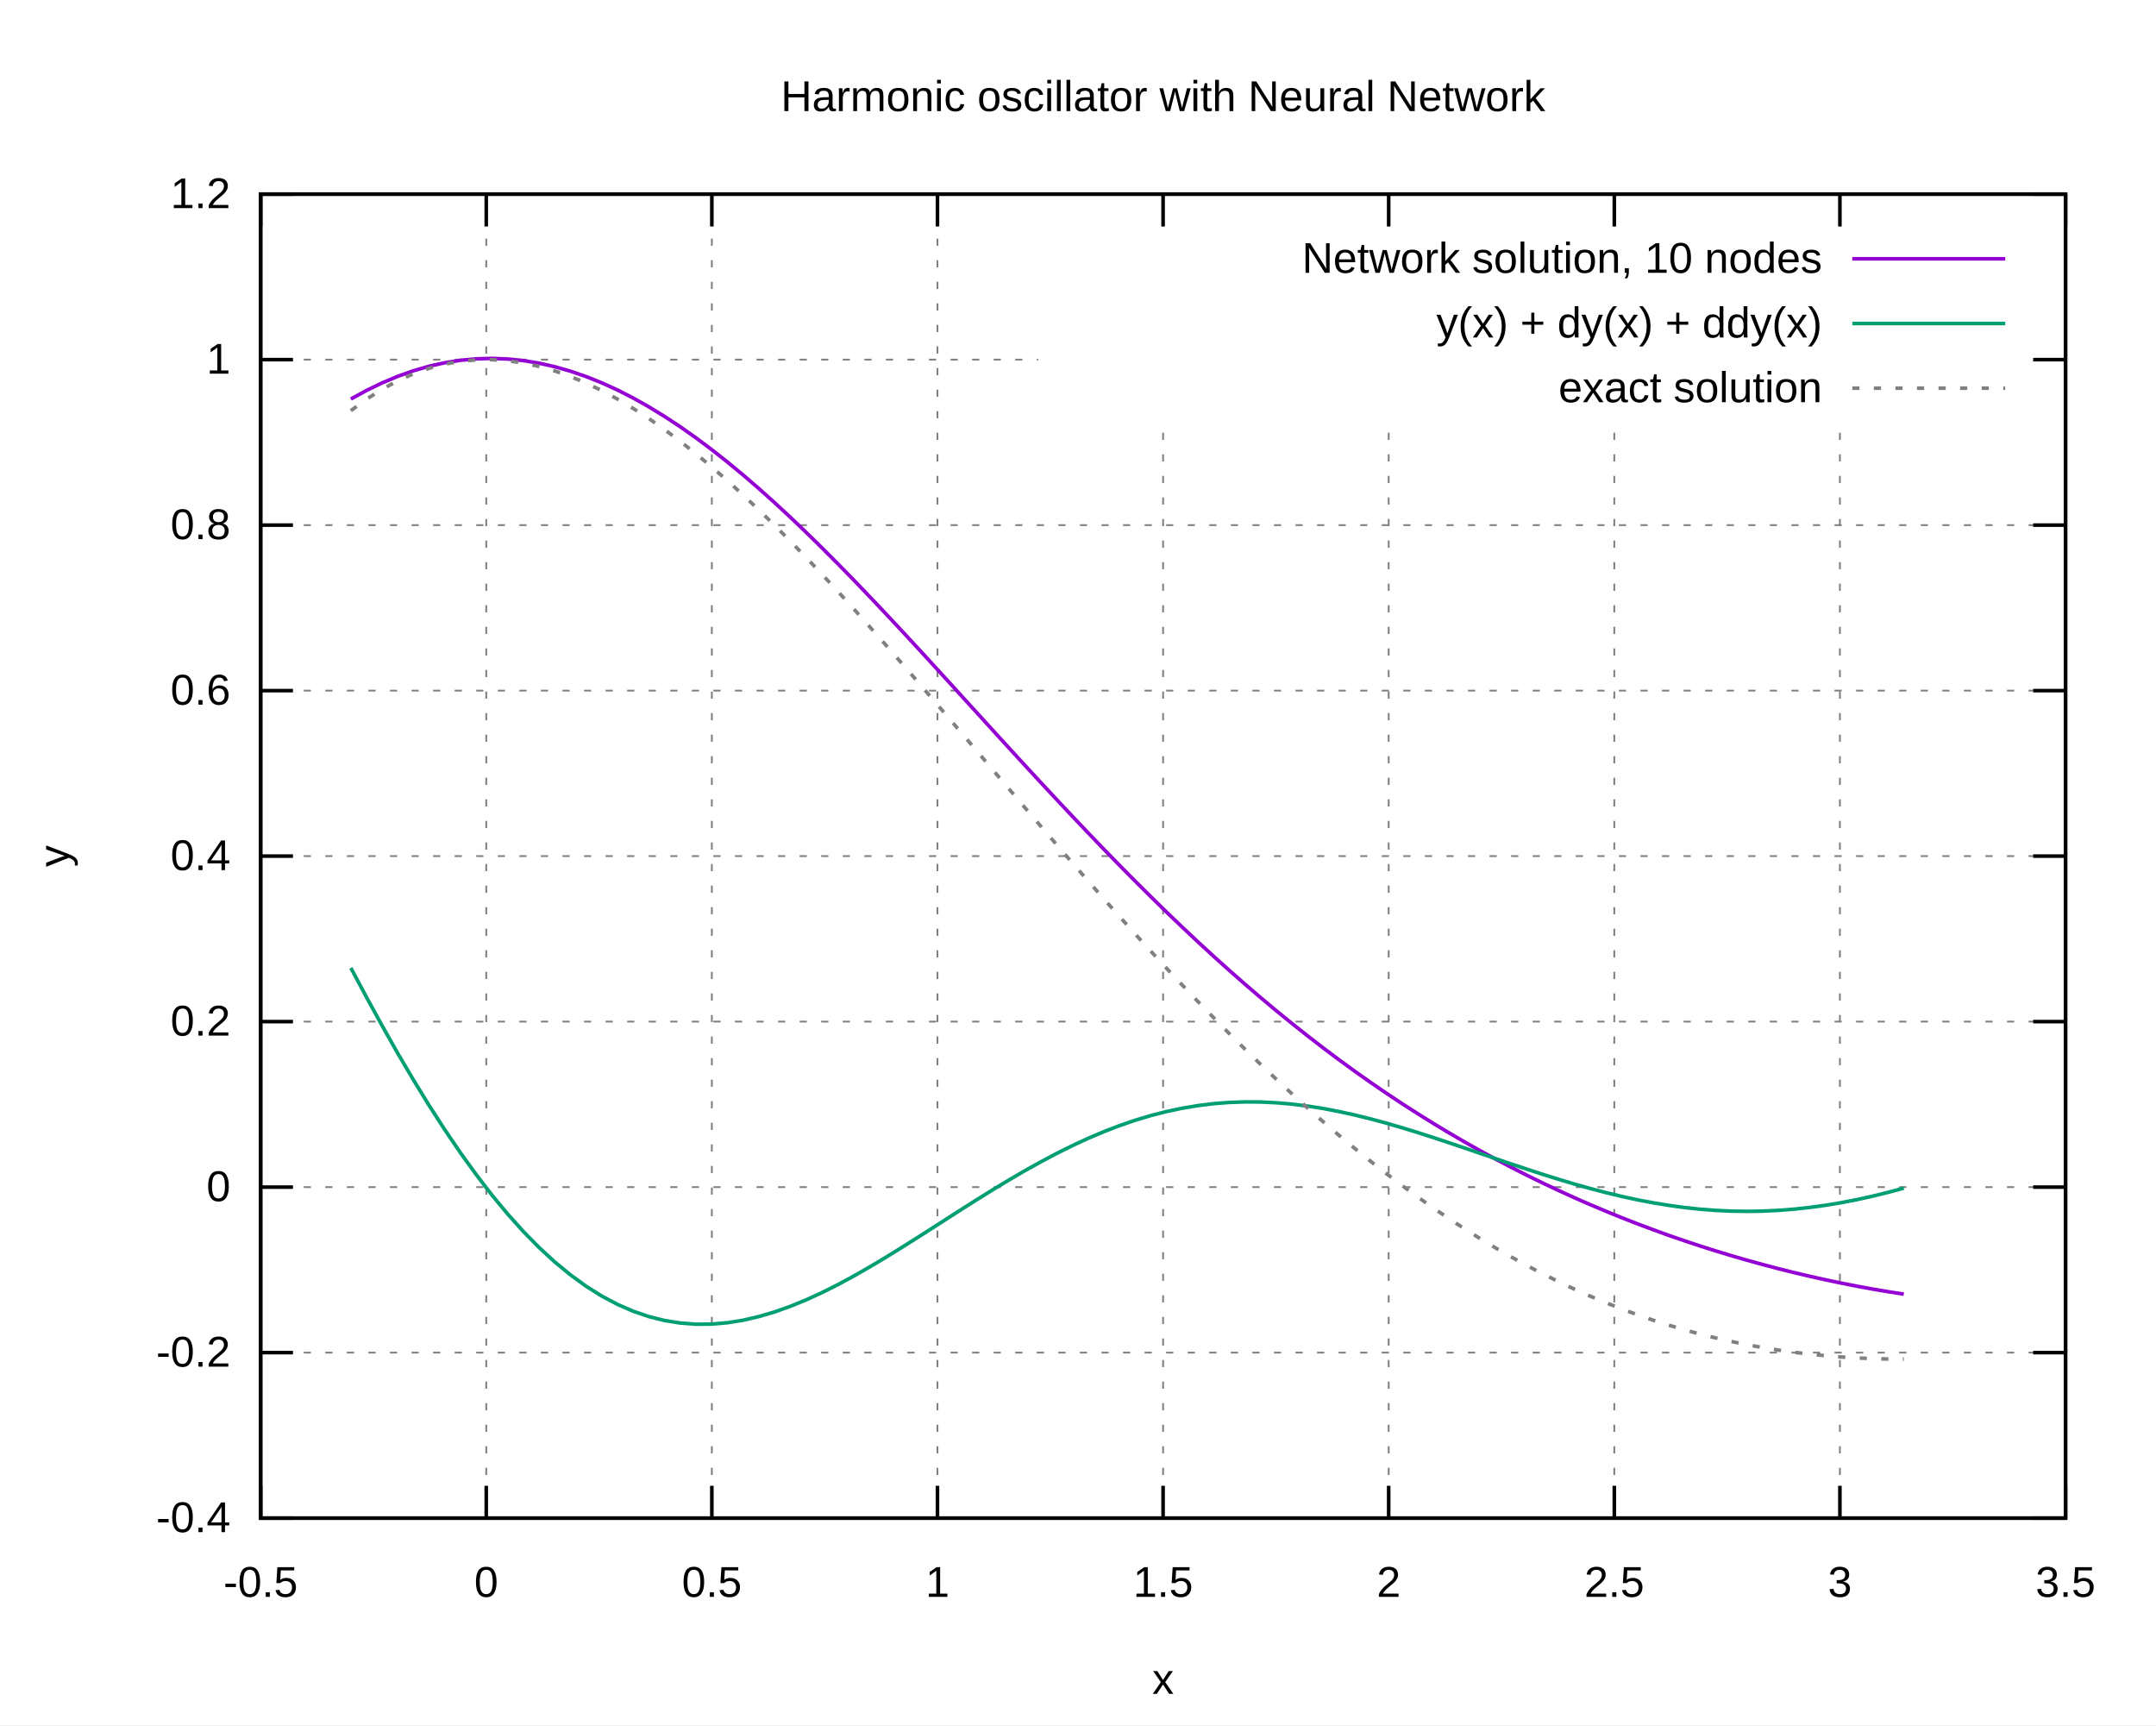
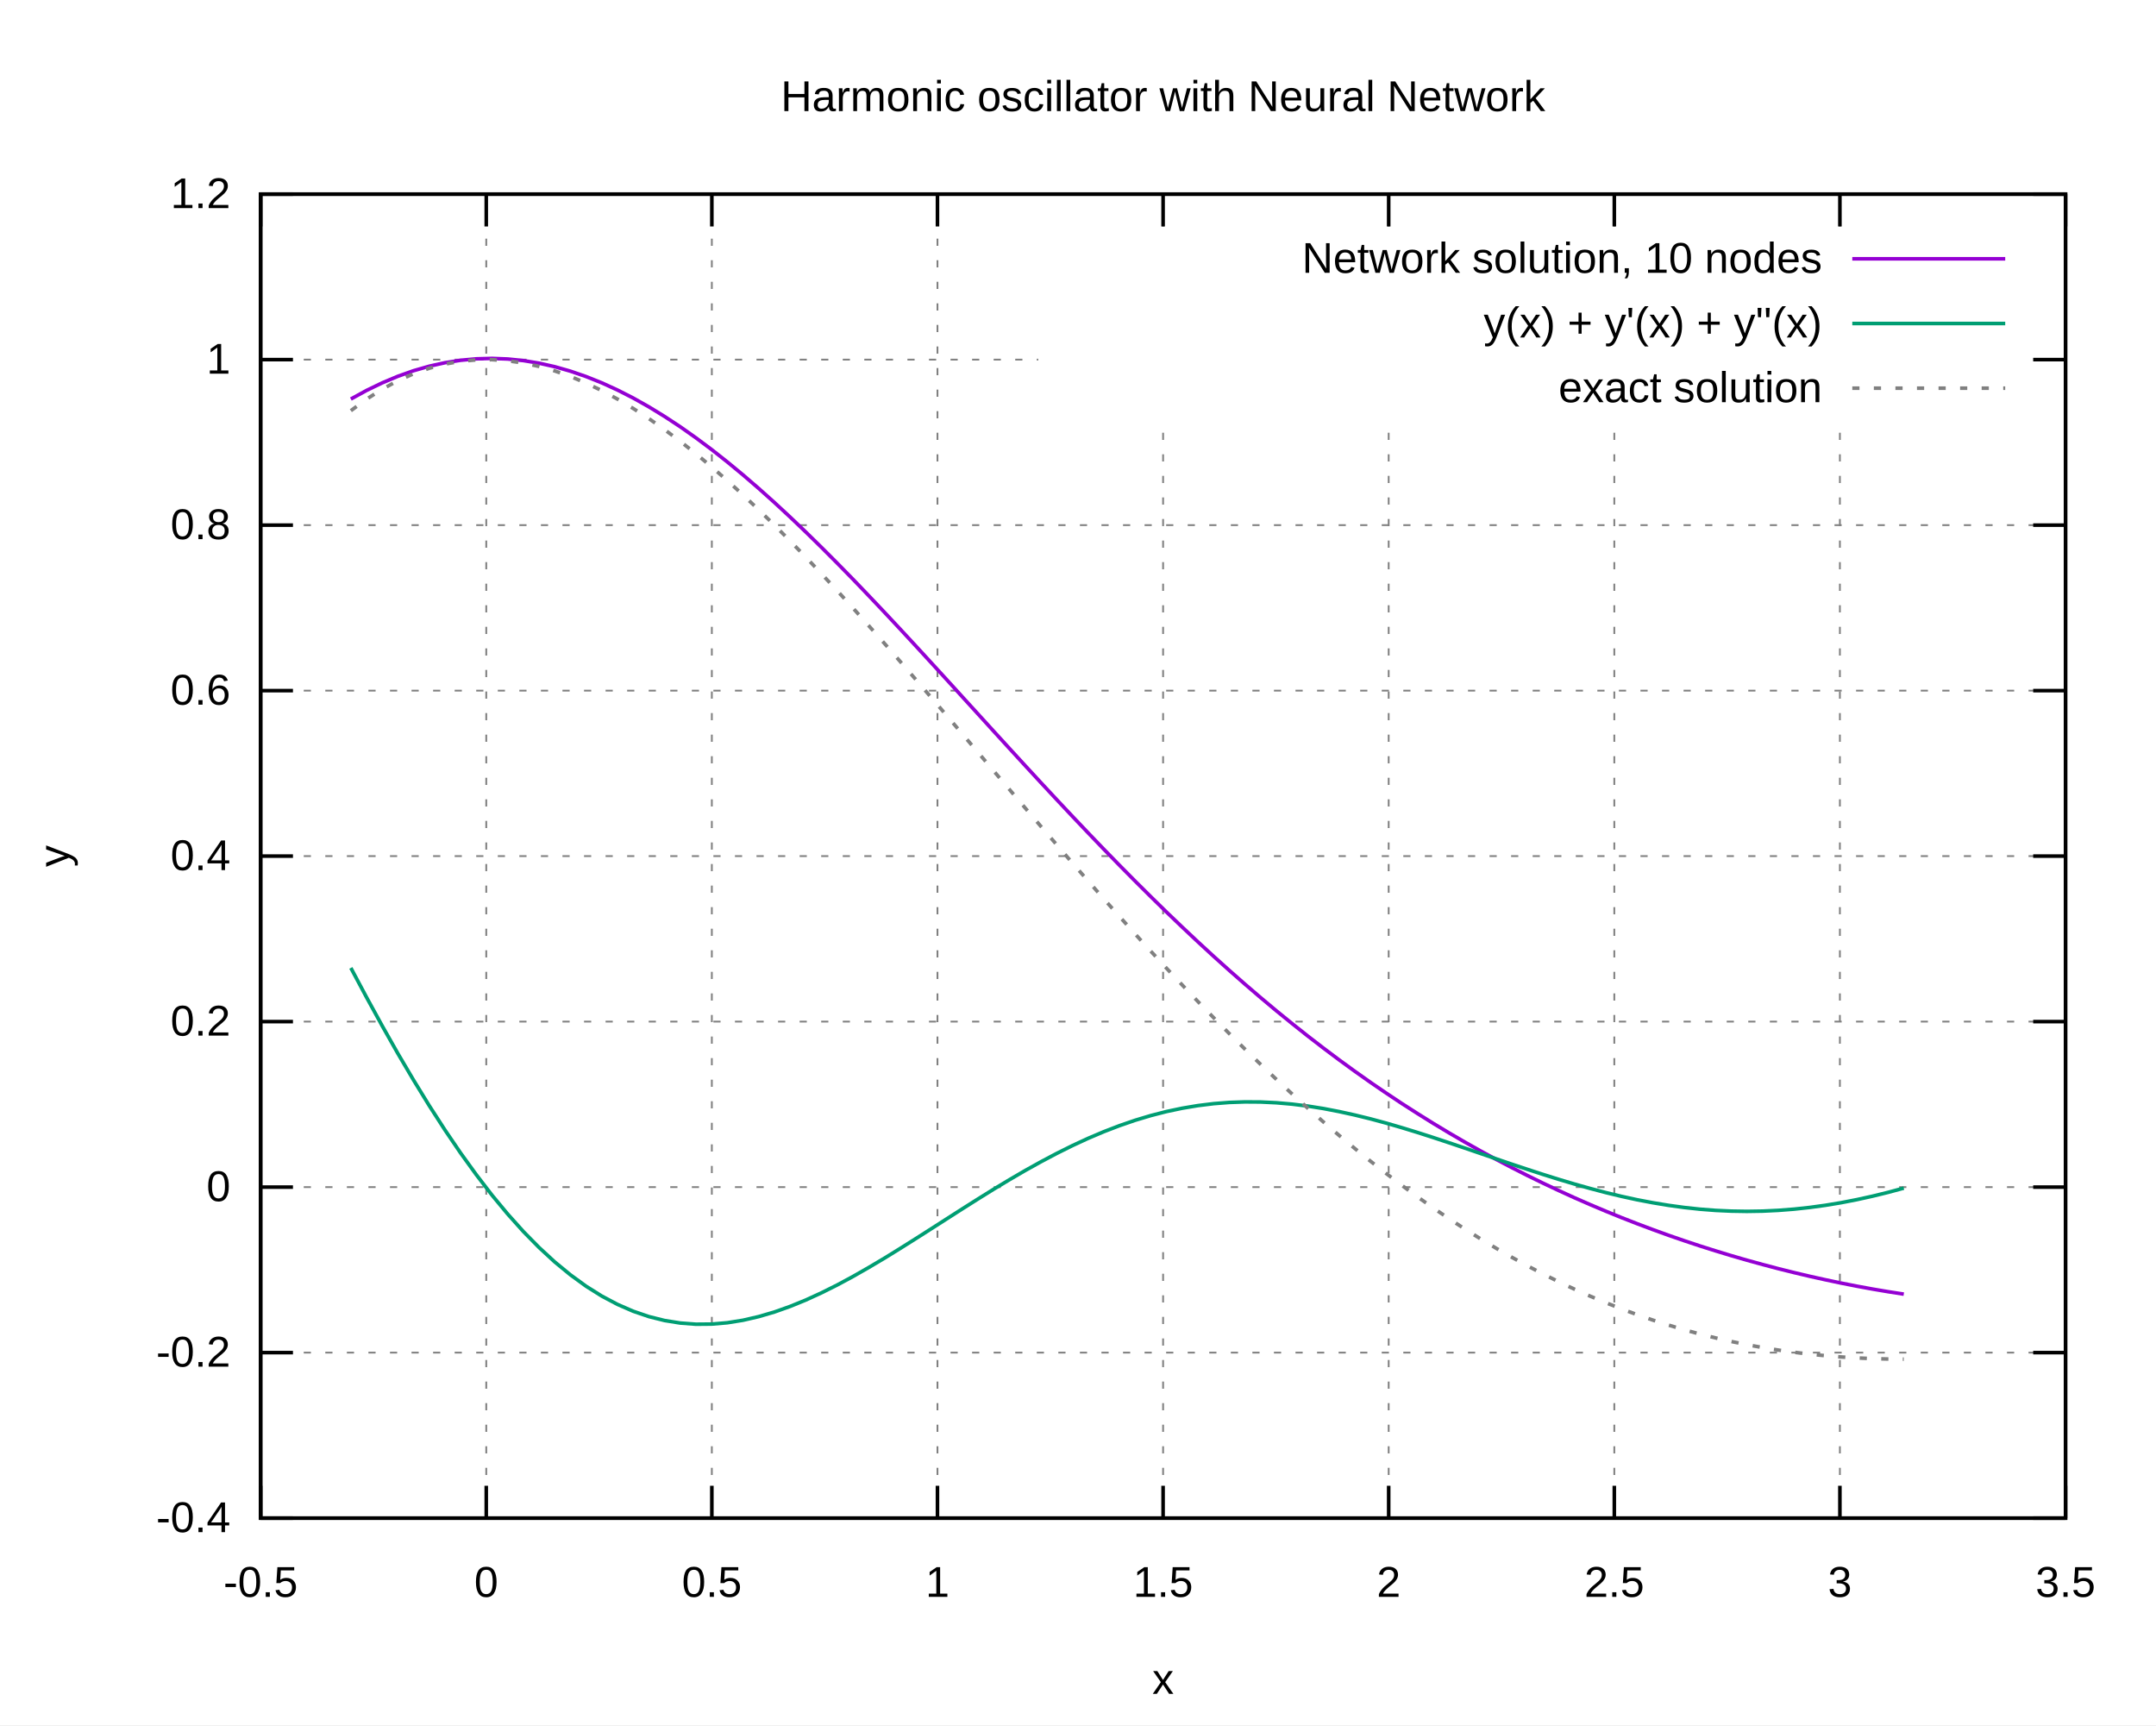
<svg xmlns="http://www.w3.org/2000/svg" xmlns:xlink="http://www.w3.org/1999/xlink" width="600" height="480" viewBox="0 0 600 480">
  <g id="gnuplot_canvas">
    <rect x="0" y="0" width="600" height="480" fill="#ffffff" />
    <defs>
      <circle id="gpDot" r="0.5" stroke-width="0.5" stroke="currentColor" />
      <path id="gpPt0" stroke-width="0.222" stroke="currentColor" d="M-1,0 h2 M0,-1 v2" />
      <path id="gpPt1" stroke-width="0.222" stroke="currentColor" d="M-1,-1 L1,1 M1,-1 L-1,1" />
      <path id="gpPt2" stroke-width="0.222" stroke="currentColor" d="M-1,0 L1,0 M0,-1 L0,1 M-1,-1 L1,1 M-1,1 L1,-1" />
      <rect id="gpPt3" stroke-width="0.222" stroke="currentColor" x="-1" y="-1" width="2" height="2" />
      <rect id="gpPt4" stroke-width="0.222" stroke="currentColor" fill="currentColor" x="-1" y="-1" width="2" height="2" />
      <circle id="gpPt5" stroke-width="0.222" stroke="currentColor" cx="0" cy="0" r="1" />
      <use xlink:href="#gpPt5" id="gpPt6" fill="currentColor" stroke="none" />
      <path id="gpPt7" stroke-width="0.222" stroke="currentColor" d="M0,-1.33 L-1.33,0.67 L1.33,0.67 z" />
      <use xlink:href="#gpPt7" id="gpPt8" fill="currentColor" stroke="none" />
      <use xlink:href="#gpPt7" id="gpPt9" stroke="currentColor" transform="rotate(180)" />
      <use xlink:href="#gpPt9" id="gpPt10" fill="currentColor" stroke="none" />
      <use xlink:href="#gpPt3" id="gpPt11" stroke="currentColor" transform="rotate(45)" />
      <use xlink:href="#gpPt11" id="gpPt12" fill="currentColor" stroke="none" />
      <path id="gpPt13" stroke-width="0.222" stroke="currentColor" d="M0,1.330 L1.265,0.411 L0.782,-1.067 L-0.782,-1.076 L-1.265,0.411 z" />
      <use xlink:href="#gpPt13" id="gpPt14" fill="currentColor" stroke="none" />
      <filter id="textbox" filterUnits="objectBoundingBox" x="0" y="0" height="1" width="1">
        <feFlood flood-color="#FFFFFF" flood-opacity="1" result="bgnd" />
        <feComposite in="SourceGraphic" in2="bgnd" operator="atop" />
      </filter>
      <filter id="greybox" filterUnits="objectBoundingBox" x="0" y="0" height="1" width="1">
        <feFlood flood-color="lightgrey" flood-opacity="1" result="grey" />
        <feComposite in="SourceGraphic" in2="grey" operator="atop" />
      </filter>
    </defs>
    <g fill="none" color="#FFFFFF" stroke="currentColor" stroke-width="1.00" stroke-linecap="butt" stroke-linejoin="miter">
</g>
    <g fill="none" color="black" stroke="currentColor" stroke-width="1.00" stroke-linecap="butt" stroke-linejoin="miter">
</g>
    <g fill="none" color="black" stroke="black" stroke-width="0.50" stroke-linecap="butt" stroke-linejoin="miter">
</g>
    <g fill="none" color="gray" stroke="currentColor" stroke-width="0.50" stroke-linecap="butt" stroke-linejoin="miter">
      <path stroke="gray" stroke-dasharray="2,4" class="gridline" d="M72.53,422.40 L574.82,422.40  " />
    </g>
    <g fill="none" color="gray" stroke="gray" stroke-width="1.00" stroke-linecap="butt" stroke-linejoin="miter">
</g>
    <g fill="none" color="black" stroke="currentColor" stroke-width="1.00" stroke-linecap="butt" stroke-linejoin="miter">
      <path stroke="black" d="M72.53,422.40 L81.53,422.40 M574.82,422.40 L565.82,422.40  " />
      <g transform="translate(64.14,426.30)" stroke="none" fill="black" font-family="Arial" font-size="12.00" text-anchor="end">
        <text>
          <tspan font-family="Arial">-0.4</tspan>
        </text>
      </g>
    </g>
    <g fill="none" color="black" stroke="currentColor" stroke-width="1.00" stroke-linecap="butt" stroke-linejoin="miter">
</g>
    <g fill="none" color="black" stroke="black" stroke-width="0.50" stroke-linecap="butt" stroke-linejoin="miter">
</g>
    <g fill="none" color="gray" stroke="currentColor" stroke-width="0.50" stroke-linecap="butt" stroke-linejoin="miter">
      <path stroke="gray" stroke-dasharray="2,4" class="gridline" d="M72.53,376.35 L574.82,376.35  " />
    </g>
    <g fill="none" color="gray" stroke="gray" stroke-width="1.00" stroke-linecap="butt" stroke-linejoin="miter">
</g>
    <g fill="none" color="black" stroke="currentColor" stroke-width="1.00" stroke-linecap="butt" stroke-linejoin="miter">
      <path stroke="black" d="M72.53,376.35 L81.53,376.35 M574.82,376.35 L565.82,376.35  " />
      <g transform="translate(64.14,380.25)" stroke="none" fill="black" font-family="Arial" font-size="12.00" text-anchor="end">
        <text>
          <tspan font-family="Arial">-0.2</tspan>
        </text>
      </g>
    </g>
    <g fill="none" color="black" stroke="currentColor" stroke-width="1.00" stroke-linecap="butt" stroke-linejoin="miter">
</g>
    <g fill="none" color="black" stroke="black" stroke-width="0.50" stroke-linecap="butt" stroke-linejoin="miter">
</g>
    <g fill="none" color="gray" stroke="currentColor" stroke-width="0.50" stroke-linecap="butt" stroke-linejoin="miter">
      <path stroke="gray" stroke-dasharray="2,4" class="gridline" d="M72.53,330.30 L574.82,330.30  " />
    </g>
    <g fill="none" color="gray" stroke="gray" stroke-width="1.00" stroke-linecap="butt" stroke-linejoin="miter">
</g>
    <g fill="none" color="black" stroke="currentColor" stroke-width="1.00" stroke-linecap="butt" stroke-linejoin="miter">
      <path stroke="black" d="M72.53,330.30 L81.53,330.30 M574.82,330.30 L565.82,330.30  " />
      <g transform="translate(64.14,334.20)" stroke="none" fill="black" font-family="Arial" font-size="12.00" text-anchor="end">
        <text>
          <tspan font-family="Arial"> 0</tspan>
        </text>
      </g>
    </g>
    <g fill="none" color="black" stroke="currentColor" stroke-width="1.00" stroke-linecap="butt" stroke-linejoin="miter">
</g>
    <g fill="none" color="black" stroke="black" stroke-width="0.50" stroke-linecap="butt" stroke-linejoin="miter">
</g>
    <g fill="none" color="gray" stroke="currentColor" stroke-width="0.50" stroke-linecap="butt" stroke-linejoin="miter">
      <path stroke="gray" stroke-dasharray="2,4" class="gridline" d="M72.53,284.25 L574.82,284.25  " />
    </g>
    <g fill="none" color="gray" stroke="gray" stroke-width="1.00" stroke-linecap="butt" stroke-linejoin="miter">
</g>
    <g fill="none" color="black" stroke="currentColor" stroke-width="1.00" stroke-linecap="butt" stroke-linejoin="miter">
      <path stroke="black" d="M72.53,284.25 L81.53,284.25 M574.82,284.25 L565.82,284.25  " />
      <g transform="translate(64.14,288.15)" stroke="none" fill="black" font-family="Arial" font-size="12.00" text-anchor="end">
        <text>
          <tspan font-family="Arial"> 0.2</tspan>
        </text>
      </g>
    </g>
    <g fill="none" color="black" stroke="currentColor" stroke-width="1.00" stroke-linecap="butt" stroke-linejoin="miter">
</g>
    <g fill="none" color="black" stroke="black" stroke-width="0.50" stroke-linecap="butt" stroke-linejoin="miter">
</g>
    <g fill="none" color="gray" stroke="currentColor" stroke-width="0.50" stroke-linecap="butt" stroke-linejoin="miter">
      <path stroke="gray" stroke-dasharray="2,4" class="gridline" d="M72.53,238.20 L574.82,238.20  " />
    </g>
    <g fill="none" color="gray" stroke="gray" stroke-width="1.00" stroke-linecap="butt" stroke-linejoin="miter">
</g>
    <g fill="none" color="black" stroke="currentColor" stroke-width="1.00" stroke-linecap="butt" stroke-linejoin="miter">
      <path stroke="black" d="M72.53,238.20 L81.53,238.20 M574.82,238.20 L565.82,238.20  " />
      <g transform="translate(64.14,242.10)" stroke="none" fill="black" font-family="Arial" font-size="12.00" text-anchor="end">
        <text>
          <tspan font-family="Arial"> 0.4</tspan>
        </text>
      </g>
    </g>
    <g fill="none" color="black" stroke="currentColor" stroke-width="1.00" stroke-linecap="butt" stroke-linejoin="miter">
</g>
    <g fill="none" color="black" stroke="black" stroke-width="0.50" stroke-linecap="butt" stroke-linejoin="miter">
</g>
    <g fill="none" color="gray" stroke="currentColor" stroke-width="0.50" stroke-linecap="butt" stroke-linejoin="miter">
      <path stroke="gray" stroke-dasharray="2,4" class="gridline" d="M72.53,192.16 L574.82,192.16  " />
    </g>
    <g fill="none" color="gray" stroke="gray" stroke-width="1.00" stroke-linecap="butt" stroke-linejoin="miter">
</g>
    <g fill="none" color="black" stroke="currentColor" stroke-width="1.00" stroke-linecap="butt" stroke-linejoin="miter">
      <path stroke="black" d="M72.53,192.16 L81.53,192.16 M574.82,192.16 L565.82,192.16  " />
      <g transform="translate(64.14,196.06)" stroke="none" fill="black" font-family="Arial" font-size="12.00" text-anchor="end">
        <text>
          <tspan font-family="Arial"> 0.6</tspan>
        </text>
      </g>
    </g>
    <g fill="none" color="black" stroke="currentColor" stroke-width="1.00" stroke-linecap="butt" stroke-linejoin="miter">
</g>
    <g fill="none" color="black" stroke="black" stroke-width="0.50" stroke-linecap="butt" stroke-linejoin="miter">
</g>
    <g fill="none" color="gray" stroke="currentColor" stroke-width="0.50" stroke-linecap="butt" stroke-linejoin="miter">
      <path stroke="gray" stroke-dasharray="2,4" class="gridline" d="M72.53,146.11 L574.82,146.11  " />
    </g>
    <g fill="none" color="gray" stroke="gray" stroke-width="1.00" stroke-linecap="butt" stroke-linejoin="miter">
</g>
    <g fill="none" color="black" stroke="currentColor" stroke-width="1.00" stroke-linecap="butt" stroke-linejoin="miter">
      <path stroke="black" d="M72.53,146.11 L81.53,146.11 M574.82,146.11 L565.82,146.11  " />
      <g transform="translate(64.14,150.01)" stroke="none" fill="black" font-family="Arial" font-size="12.00" text-anchor="end">
        <text>
          <tspan font-family="Arial"> 0.8</tspan>
        </text>
      </g>
    </g>
    <g fill="none" color="black" stroke="currentColor" stroke-width="1.00" stroke-linecap="butt" stroke-linejoin="miter">
</g>
    <g fill="none" color="black" stroke="black" stroke-width="0.50" stroke-linecap="butt" stroke-linejoin="miter">
</g>
    <g fill="none" color="gray" stroke="currentColor" stroke-width="0.50" stroke-linecap="butt" stroke-linejoin="miter">
      <path stroke="gray" stroke-dasharray="2,4" class="gridline" d="M72.53,100.06 L288.95,100.06 M566.43,100.06 L574.82,100.06  " />
    </g>
    <g fill="none" color="gray" stroke="gray" stroke-width="1.00" stroke-linecap="butt" stroke-linejoin="miter">
</g>
    <g fill="none" color="black" stroke="currentColor" stroke-width="1.00" stroke-linecap="butt" stroke-linejoin="miter">
      <path stroke="black" d="M72.53,100.06 L81.53,100.06 M574.82,100.06 L565.82,100.06  " />
      <g transform="translate(64.14,103.96)" stroke="none" fill="black" font-family="Arial" font-size="12.00" text-anchor="end">
        <text>
          <tspan font-family="Arial"> 1</tspan>
        </text>
      </g>
    </g>
    <g fill="none" color="black" stroke="currentColor" stroke-width="1.00" stroke-linecap="butt" stroke-linejoin="miter">
</g>
    <g fill="none" color="black" stroke="black" stroke-width="0.50" stroke-linecap="butt" stroke-linejoin="miter">
</g>
    <g fill="none" color="gray" stroke="currentColor" stroke-width="0.50" stroke-linecap="butt" stroke-linejoin="miter">
      <path stroke="gray" stroke-dasharray="2,4" class="gridline" d="M72.53,54.01 L574.82,54.01  " />
    </g>
    <g fill="none" color="gray" stroke="gray" stroke-width="1.00" stroke-linecap="butt" stroke-linejoin="miter">
</g>
    <g fill="none" color="black" stroke="currentColor" stroke-width="1.00" stroke-linecap="butt" stroke-linejoin="miter">
      <path stroke="black" d="M72.53,54.01 L81.53,54.01 M574.82,54.01 L565.82,54.01  " />
      <g transform="translate(64.14,57.91)" stroke="none" fill="black" font-family="Arial" font-size="12.00" text-anchor="end">
        <text>
          <tspan font-family="Arial"> 1.2</tspan>
        </text>
      </g>
    </g>
    <g fill="none" color="black" stroke="currentColor" stroke-width="1.00" stroke-linecap="butt" stroke-linejoin="miter">
</g>
    <g fill="none" color="black" stroke="black" stroke-width="0.50" stroke-linecap="butt" stroke-linejoin="miter">
</g>
    <g fill="none" color="gray" stroke="currentColor" stroke-width="0.50" stroke-linecap="butt" stroke-linejoin="miter">
      <path stroke="gray" stroke-dasharray="2,4" class="gridline" d="M72.53,422.40 L72.53,54.01  " />
    </g>
    <g fill="none" color="gray" stroke="gray" stroke-width="1.00" stroke-linecap="butt" stroke-linejoin="miter">
</g>
    <g fill="none" color="black" stroke="currentColor" stroke-width="1.00" stroke-linecap="butt" stroke-linejoin="miter">
      <path stroke="black" d="M72.53,422.40 L72.53,413.40 M72.53,54.01 L72.53,63.01  " />
      <g transform="translate(72.53,444.30)" stroke="none" fill="black" font-family="Arial" font-size="12.00" text-anchor="middle">
        <text>
          <tspan font-family="Arial">-0.5</tspan>
        </text>
      </g>
    </g>
    <g fill="none" color="black" stroke="currentColor" stroke-width="1.00" stroke-linecap="butt" stroke-linejoin="miter">
</g>
    <g fill="none" color="black" stroke="black" stroke-width="0.50" stroke-linecap="butt" stroke-linejoin="miter">
</g>
    <g fill="none" color="gray" stroke="currentColor" stroke-width="0.50" stroke-linecap="butt" stroke-linejoin="miter">
      <path stroke="gray" stroke-dasharray="2,4" class="gridline" d="M135.32,422.40 L135.32,54.01  " />
    </g>
    <g fill="none" color="gray" stroke="gray" stroke-width="1.00" stroke-linecap="butt" stroke-linejoin="miter">
</g>
    <g fill="none" color="black" stroke="currentColor" stroke-width="1.00" stroke-linecap="butt" stroke-linejoin="miter">
      <path stroke="black" d="M135.32,422.40 L135.32,413.40 M135.32,54.01 L135.32,63.01  " />
      <g transform="translate(135.32,444.30)" stroke="none" fill="black" font-family="Arial" font-size="12.00" text-anchor="middle">
        <text>
          <tspan font-family="Arial"> 0</tspan>
        </text>
      </g>
    </g>
    <g fill="none" color="black" stroke="currentColor" stroke-width="1.00" stroke-linecap="butt" stroke-linejoin="miter">
</g>
    <g fill="none" color="black" stroke="black" stroke-width="0.50" stroke-linecap="butt" stroke-linejoin="miter">
</g>
    <g fill="none" color="gray" stroke="currentColor" stroke-width="0.50" stroke-linecap="butt" stroke-linejoin="miter">
      <path stroke="gray" stroke-dasharray="2,4" class="gridline" d="M198.10,422.40 L198.10,54.01  " />
    </g>
    <g fill="none" color="gray" stroke="gray" stroke-width="1.00" stroke-linecap="butt" stroke-linejoin="miter">
</g>
    <g fill="none" color="black" stroke="currentColor" stroke-width="1.00" stroke-linecap="butt" stroke-linejoin="miter">
      <path stroke="black" d="M198.10,422.40 L198.10,413.40 M198.10,54.01 L198.10,63.01  " />
      <g transform="translate(198.10,444.30)" stroke="none" fill="black" font-family="Arial" font-size="12.00" text-anchor="middle">
        <text>
          <tspan font-family="Arial"> 0.5</tspan>
        </text>
      </g>
    </g>
    <g fill="none" color="black" stroke="currentColor" stroke-width="1.00" stroke-linecap="butt" stroke-linejoin="miter">
</g>
    <g fill="none" color="black" stroke="black" stroke-width="0.50" stroke-linecap="butt" stroke-linejoin="miter">
</g>
    <g fill="none" color="gray" stroke="currentColor" stroke-width="0.50" stroke-linecap="butt" stroke-linejoin="miter">
      <path stroke="gray" stroke-dasharray="2,4" class="gridline" d="M260.89,422.40 L260.89,54.01  " />
    </g>
    <g fill="none" color="gray" stroke="gray" stroke-width="1.00" stroke-linecap="butt" stroke-linejoin="miter">
</g>
    <g fill="none" color="black" stroke="currentColor" stroke-width="1.00" stroke-linecap="butt" stroke-linejoin="miter">
      <path stroke="black" d="M260.89,422.40 L260.89,413.40 M260.89,54.01 L260.89,63.01  " />
      <g transform="translate(260.89,444.30)" stroke="none" fill="black" font-family="Arial" font-size="12.00" text-anchor="middle">
        <text>
          <tspan font-family="Arial"> 1</tspan>
        </text>
      </g>
    </g>
    <g fill="none" color="black" stroke="currentColor" stroke-width="1.00" stroke-linecap="butt" stroke-linejoin="miter">
</g>
    <g fill="none" color="black" stroke="black" stroke-width="0.50" stroke-linecap="butt" stroke-linejoin="miter">
</g>
    <g fill="none" color="gray" stroke="currentColor" stroke-width="0.50" stroke-linecap="butt" stroke-linejoin="miter">
      <path stroke="gray" stroke-dasharray="2,4" class="gridline" d="M323.68,422.40 L323.68,117.01 M323.68,63.01 L323.68,54.01  " />
    </g>
    <g fill="none" color="gray" stroke="gray" stroke-width="1.00" stroke-linecap="butt" stroke-linejoin="miter">
</g>
    <g fill="none" color="black" stroke="currentColor" stroke-width="1.00" stroke-linecap="butt" stroke-linejoin="miter">
      <path stroke="black" d="M323.68,422.40 L323.68,413.40 M323.68,54.01 L323.68,63.01  " />
      <g transform="translate(323.68,444.30)" stroke="none" fill="black" font-family="Arial" font-size="12.00" text-anchor="middle">
        <text>
          <tspan font-family="Arial"> 1.5</tspan>
        </text>
      </g>
    </g>
    <g fill="none" color="black" stroke="currentColor" stroke-width="1.00" stroke-linecap="butt" stroke-linejoin="miter">
</g>
    <g fill="none" color="black" stroke="black" stroke-width="0.50" stroke-linecap="butt" stroke-linejoin="miter">
</g>
    <g fill="none" color="gray" stroke="currentColor" stroke-width="0.50" stroke-linecap="butt" stroke-linejoin="miter">
      <path stroke="gray" stroke-dasharray="2,4" class="gridline" d="M386.46,422.40 L386.46,117.01 M386.46,63.01 L386.46,54.01  " />
    </g>
    <g fill="none" color="gray" stroke="gray" stroke-width="1.00" stroke-linecap="butt" stroke-linejoin="miter">
</g>
    <g fill="none" color="black" stroke="currentColor" stroke-width="1.00" stroke-linecap="butt" stroke-linejoin="miter">
      <path stroke="black" d="M386.46,422.40 L386.46,413.40 M386.46,54.01 L386.46,63.01  " />
      <g transform="translate(386.46,444.30)" stroke="none" fill="black" font-family="Arial" font-size="12.00" text-anchor="middle">
        <text>
          <tspan font-family="Arial"> 2</tspan>
        </text>
      </g>
    </g>
    <g fill="none" color="black" stroke="currentColor" stroke-width="1.00" stroke-linecap="butt" stroke-linejoin="miter">
</g>
    <g fill="none" color="black" stroke="black" stroke-width="0.50" stroke-linecap="butt" stroke-linejoin="miter">
</g>
    <g fill="none" color="gray" stroke="currentColor" stroke-width="0.50" stroke-linecap="butt" stroke-linejoin="miter">
      <path stroke="gray" stroke-dasharray="2,4" class="gridline" d="M449.25,422.40 L449.25,117.01 M449.25,63.01 L449.25,54.01  " />
    </g>
    <g fill="none" color="gray" stroke="gray" stroke-width="1.00" stroke-linecap="butt" stroke-linejoin="miter">
</g>
    <g fill="none" color="black" stroke="currentColor" stroke-width="1.00" stroke-linecap="butt" stroke-linejoin="miter">
      <path stroke="black" d="M449.25,422.40 L449.25,413.40 M449.25,54.01 L449.25,63.01  " />
      <g transform="translate(449.25,444.30)" stroke="none" fill="black" font-family="Arial" font-size="12.00" text-anchor="middle">
        <text>
          <tspan font-family="Arial"> 2.5</tspan>
        </text>
      </g>
    </g>
    <g fill="none" color="black" stroke="currentColor" stroke-width="1.00" stroke-linecap="butt" stroke-linejoin="miter">
</g>
    <g fill="none" color="black" stroke="black" stroke-width="0.50" stroke-linecap="butt" stroke-linejoin="miter">
</g>
    <g fill="none" color="gray" stroke="currentColor" stroke-width="0.50" stroke-linecap="butt" stroke-linejoin="miter">
      <path stroke="gray" stroke-dasharray="2,4" class="gridline" d="M512.03,422.40 L512.03,117.01 M512.03,63.01 L512.03,54.01  " />
    </g>
    <g fill="none" color="gray" stroke="gray" stroke-width="1.00" stroke-linecap="butt" stroke-linejoin="miter">
</g>
    <g fill="none" color="black" stroke="currentColor" stroke-width="1.00" stroke-linecap="butt" stroke-linejoin="miter">
      <path stroke="black" d="M512.03,422.40 L512.03,413.40 M512.03,54.01 L512.03,63.01  " />
      <g transform="translate(512.03,444.30)" stroke="none" fill="black" font-family="Arial" font-size="12.00" text-anchor="middle">
        <text>
          <tspan font-family="Arial"> 3</tspan>
        </text>
      </g>
    </g>
    <g fill="none" color="black" stroke="currentColor" stroke-width="1.00" stroke-linecap="butt" stroke-linejoin="miter">
</g>
    <g fill="none" color="black" stroke="black" stroke-width="0.50" stroke-linecap="butt" stroke-linejoin="miter">
</g>
    <g fill="none" color="gray" stroke="currentColor" stroke-width="0.50" stroke-linecap="butt" stroke-linejoin="miter">
      <path stroke="gray" stroke-dasharray="2,4" class="gridline" d="M574.82,422.40 L574.82,54.01  " />
    </g>
    <g fill="none" color="gray" stroke="gray" stroke-width="1.00" stroke-linecap="butt" stroke-linejoin="miter">
</g>
    <g fill="none" color="black" stroke="currentColor" stroke-width="1.00" stroke-linecap="butt" stroke-linejoin="miter">
      <path stroke="black" d="M574.82,422.40 L574.82,413.40 M574.82,54.01 L574.82,63.01  " />
      <g transform="translate(574.82,444.30)" stroke="none" fill="black" font-family="Arial" font-size="12.00" text-anchor="middle">
        <text>
          <tspan font-family="Arial"> 3.5</tspan>
        </text>
      </g>
    </g>
    <g fill="none" color="black" stroke="currentColor" stroke-width="1.00" stroke-linecap="butt" stroke-linejoin="miter">
</g>
    <g fill="none" color="black" stroke="currentColor" stroke-width="1.00" stroke-linecap="butt" stroke-linejoin="miter">
      <path stroke="black" d="M72.53,54.01 L72.53,422.40 L574.82,422.40 L574.82,54.01 L72.53,54.01 Z  " />
    </g>
    <g fill="none" color="black" stroke="currentColor" stroke-width="1.00" stroke-linecap="butt" stroke-linejoin="miter">
      <g transform="translate(19.18,238.21) rotate(270)" stroke="none" fill="black" font-family="Arial" font-size="12.00" text-anchor="middle">
        <text>
          <tspan font-family="Arial">y</tspan>
        </text>
      </g>
    </g>
    <g fill="none" color="black" stroke="currentColor" stroke-width="1.00" stroke-linecap="butt" stroke-linejoin="miter">
      <g transform="translate(323.67,471.30)" stroke="none" fill="black" font-family="Arial" font-size="12.00" text-anchor="middle">
        <text>
          <tspan font-family="Arial">x</tspan>
        </text>
      </g>
    </g>
    <g fill="none" color="black" stroke="currentColor" stroke-width="1.00" stroke-linecap="butt" stroke-linejoin="miter">
</g>
    <g id="gnuplot_plot_1">
      <g fill="none" color="black" stroke="currentColor" stroke-width="1.00" stroke-linecap="butt" stroke-linejoin="miter">
        <g transform="translate(507.09,75.91)" stroke="none" fill="black" font-family="Arial" font-size="12.00" text-anchor="end">
          <text>
            <tspan font-family="Arial">Network solution, 10 nodes</tspan>
          </text>
        </g>
      </g>
      <g fill="none" color="black" stroke="currentColor" stroke-width="1.00" stroke-linecap="butt" stroke-linejoin="miter">
        <path stroke="rgb(148,   0, 211)" d="M515.48,72.01 L558.04,72.01 M97.64,111.03 L102.01,108.63 L106.38,106.52 L110.74,104.69 L115.11,103.14 L119.47,101.89   L123.84,100.92 L128.20,100.24 L132.57,99.84 L136.93,99.72 L141.30,99.89 L145.66,100.33 L150.03,101.05 L154.39,102.03   L158.76,103.28 L163.12,104.78 L167.49,106.53 L171.86,108.53 L176.22,110.75 L180.59,113.21 L184.95,115.88 L189.32,118.75   L193.68,121.83 L198.05,125.09 L202.41,128.53 L206.78,132.14 L211.14,135.90 L215.51,139.81 L219.87,143.85 L224.24,148.02   L228.60,152.29 L232.97,156.67 L237.34,161.13 L241.70,165.68 L246.07,170.29 L250.43,174.95 L254.80,179.67 L259.16,184.41   L263.53,189.18 L267.89,193.97 L272.26,198.76 L276.62,203.55 L280.99,208.33 L285.35,213.08 L289.72,217.81 L294.09,222.50   L298.45,227.14 L302.82,231.74 L307.18,236.28 L311.55,240.76 L315.91,245.17 L320.28,249.51 L324.64,253.78 L329.01,257.96   L333.37,262.06 L337.74,266.08 L342.10,270.00 L346.47,273.84 L350.83,277.58 L355.20,281.24 L359.57,284.79 L363.93,288.25   L368.30,291.62 L372.66,294.89 L377.03,298.07 L381.39,301.15 L385.76,304.14 L390.12,307.04 L394.49,309.84 L398.85,312.56   L403.22,315.19 L407.58,317.73 L411.95,320.19 L416.31,322.56 L420.68,324.85 L425.05,327.07 L429.41,329.20 L433.78,331.26   L438.14,333.25 L442.51,335.16 L446.87,337.00 L451.24,338.78 L455.60,340.48 L459.97,342.12 L464.33,343.70 L468.70,345.21   L473.06,346.66 L477.43,348.04 L481.80,349.37 L486.16,350.64 L490.53,351.84 L494.89,352.99 L499.26,354.08 L503.62,355.11   L507.99,356.08 L512.35,357.00 L516.72,357.86 L521.08,358.66 L525.45,359.40 L529.81,360.08  " />
      </g>
    </g>
    <g id="gnuplot_plot_2">
      <g fill="none" color="black" stroke="currentColor" stroke-width="1.00" stroke-linecap="butt" stroke-linejoin="miter">
        <g transform="translate(507.09,93.91)" stroke="none" fill="black" font-family="Arial" font-size="12.00" text-anchor="end">
          <text>
-             <tspan font-family="Arial">y(x) + dy(x) + ddy(x)</tspan>
+             <tspan font-family="Arial">y(x) + y'(x) + y''(x)</tspan>
          </text>
        </g>
      </g>
      <g fill="none" color="black" stroke="currentColor" stroke-width="1.00" stroke-linecap="butt" stroke-linejoin="miter">
        <path stroke="rgb(  0, 158, 115)" d="M515.48,90.01 L558.04,90.01 M97.64,269.31 L102.01,277.50 L106.38,285.46 L110.74,293.16 L115.11,300.56 L119.47,307.66   L123.84,314.43 L128.20,320.84 L132.57,326.88 L136.93,332.55 L141.30,337.81 L145.66,342.67 L150.03,347.11 L154.39,351.13   L158.76,354.72 L163.12,357.89 L167.49,360.63 L171.86,362.94 L176.22,364.84 L180.59,366.33 L184.95,367.42 L189.32,368.12   L193.68,368.45 L198.05,368.41 L202.41,368.04 L206.78,367.34 L211.14,366.33 L215.51,365.05 L219.87,363.50 L224.24,361.72   L228.60,359.72 L232.97,357.54 L237.34,355.19 L241.70,352.70 L246.07,350.11 L250.43,347.42 L254.80,344.67 L259.16,341.89   L263.53,339.09 L267.89,336.30 L272.26,333.54 L276.62,330.83 L280.99,328.20 L285.35,325.66 L289.72,323.23 L294.09,320.92   L298.45,318.75 L302.82,316.73 L307.18,314.88 L311.55,313.20 L315.91,311.70 L320.28,310.39 L324.64,309.27 L329.01,308.35   L333.37,307.62 L337.74,307.08 L342.10,306.74 L346.47,306.59 L350.83,306.62 L355.20,306.83 L359.57,307.21 L363.93,307.75   L368.30,308.44 L372.66,309.28 L377.03,310.24 L381.39,311.31 L385.76,312.49 L390.12,313.76 L394.49,315.10 L398.85,316.50   L403.22,317.95 L407.58,319.42 L411.95,320.92 L416.31,322.41 L420.68,323.90 L425.05,325.35 L429.41,326.77 L433.78,328.14   L438.14,329.44 L442.51,330.67 L446.87,331.82 L451.24,332.87 L455.60,333.82 L459.97,334.65 L464.33,335.37 L468.70,335.97   L473.06,336.44 L477.43,336.78 L481.80,336.98 L486.16,337.05 L490.53,336.98 L494.89,336.77 L499.26,336.43 L503.62,335.96   L507.99,335.36 L512.35,334.64 L516.72,333.79 L521.08,332.83 L525.45,331.76 L529.81,330.58  " />
      </g>
    </g>
    <g id="gnuplot_plot_3">
      <g fill="none" color="gray" stroke="currentColor" stroke-width="1.00" stroke-linecap="butt" stroke-linejoin="miter">
        <g transform="translate(507.09,111.91)" stroke="none" fill="black" font-family="Arial" font-size="12.00" text-anchor="end">
          <text>
            <tspan font-family="Arial">exact solution</tspan>
          </text>
        </g>
      </g>
      <g fill="none" color="gray" stroke="currentColor" stroke-width="1.00" stroke-linecap="butt" stroke-linejoin="miter">
        <path stroke="gray" stroke-dasharray="2,4" d="M515.48,108.01 L558.04,108.01 M97.64,114.27 L102.01,111.06 L106.38,108.28 L110.74,105.92 L115.11,103.98 L119.47,102.45   L123.84,101.30 L128.20,100.53 L132.57,100.13 L136.93,100.08 L141.30,100.38 L145.66,101.01 L150.03,101.96 L154.39,103.21   L158.76,104.76 L163.12,106.59 L167.49,108.69 L171.86,111.05 L176.22,113.65 L180.59,116.48 L184.95,119.54 L189.32,122.80   L193.68,126.26 L198.05,129.91 L202.41,133.73 L206.78,137.71 L211.14,141.84 L215.51,146.10 L219.87,150.50 L224.24,155.01   L228.60,159.63 L232.97,164.34 L237.34,169.14 L241.70,174.02 L246.07,178.96 L250.43,183.95 L254.80,189.00 L259.16,194.08   L263.53,199.18 L267.89,204.31 L272.26,209.45 L276.62,214.60 L280.99,219.74 L285.35,224.87 L289.72,229.98 L294.09,235.06   L298.45,240.11 L302.82,245.13 L307.18,250.10 L311.55,255.01 L315.91,259.88 L320.28,264.68 L324.64,269.41 L329.01,274.07   L333.37,278.66 L337.74,283.16 L342.10,287.59 L346.47,291.92 L350.83,296.16 L355.20,300.31 L359.57,304.36 L363.93,308.32   L368.30,312.17 L372.66,315.91 L377.03,319.55 L381.39,323.08 L385.76,326.50 L390.12,329.81 L394.49,333.01 L398.85,336.09   L403.22,339.06 L407.58,341.91 L411.95,344.65 L416.31,347.28 L420.68,349.79 L425.05,352.19 L429.41,354.47 L433.78,356.63   L438.14,358.69 L442.51,360.63 L446.87,362.46 L451.24,364.18 L455.60,365.79 L459.97,367.30 L464.33,368.69 L468.70,369.99   L473.06,371.18 L477.43,372.26 L481.80,373.25 L486.16,374.14 L490.53,374.94 L494.89,375.64 L499.26,376.25 L503.62,376.78   L507.99,377.21 L512.35,377.56 L516.72,377.83 L521.08,378.02 L525.45,378.13 L529.81,378.17  " />
      </g>
    </g>
    <g fill="none" color="#FFFFFF" stroke="gray" stroke-width="2.00" stroke-linecap="butt" stroke-linejoin="miter">
</g>
    <g fill="none" color="black" stroke="currentColor" stroke-width="2.00" stroke-linecap="butt" stroke-linejoin="miter">
</g>
    <g fill="none" color="black" stroke="black" stroke-width="1.00" stroke-linecap="butt" stroke-linejoin="miter">
</g>
    <g fill="none" color="black" stroke="currentColor" stroke-width="1.00" stroke-linecap="butt" stroke-linejoin="miter">
      <path stroke="black" d="M72.53,54.01 L72.53,422.40 L574.82,422.40 L574.82,54.01 L72.53,54.01 Z  " />
    </g>
    <g fill="none" color="black" stroke="currentColor" stroke-width="1.00" stroke-linecap="butt" stroke-linejoin="miter">
      <g transform="translate(323.67,30.91)" stroke="none" fill="black" font-family="Arial" font-size="12.00" text-anchor="middle">
        <text>
          <tspan font-family="Arial">Harmonic oscillator with Neural Network</tspan>
        </text>
      </g>
    </g>
    <g fill="none" color="black" stroke="currentColor" stroke-width="1.00" stroke-linecap="butt" stroke-linejoin="miter">
</g>
  </g>
</svg>
